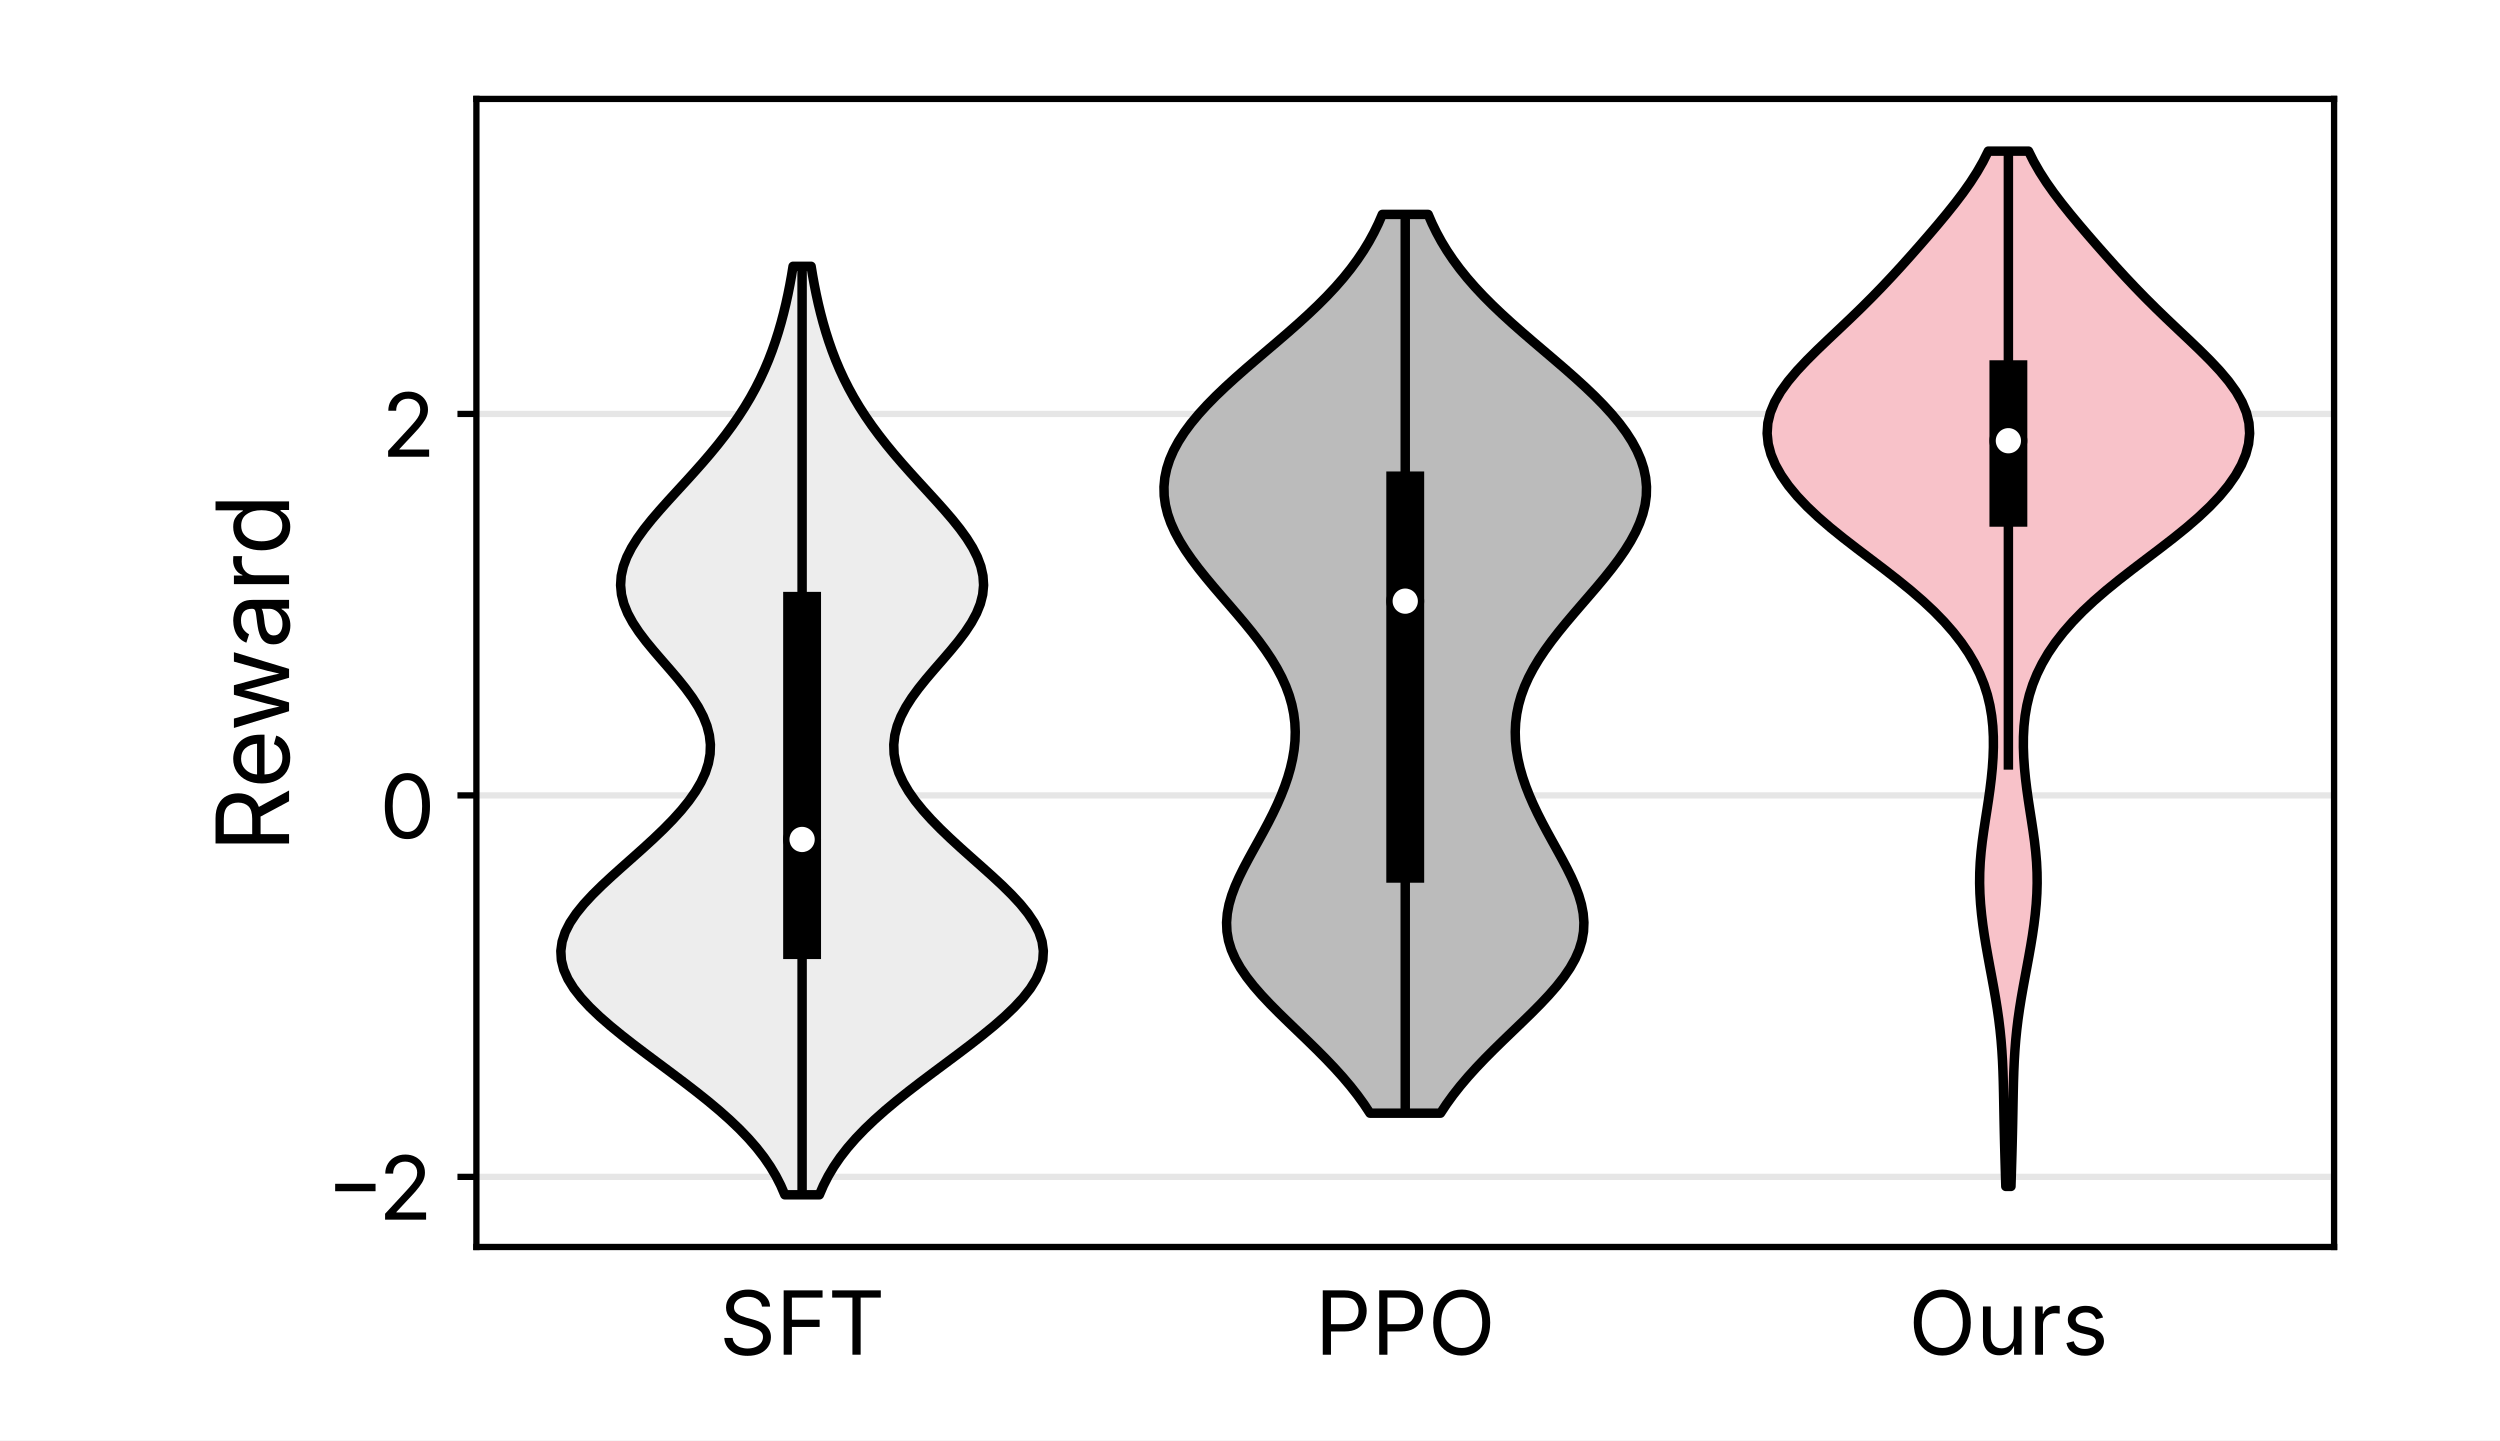
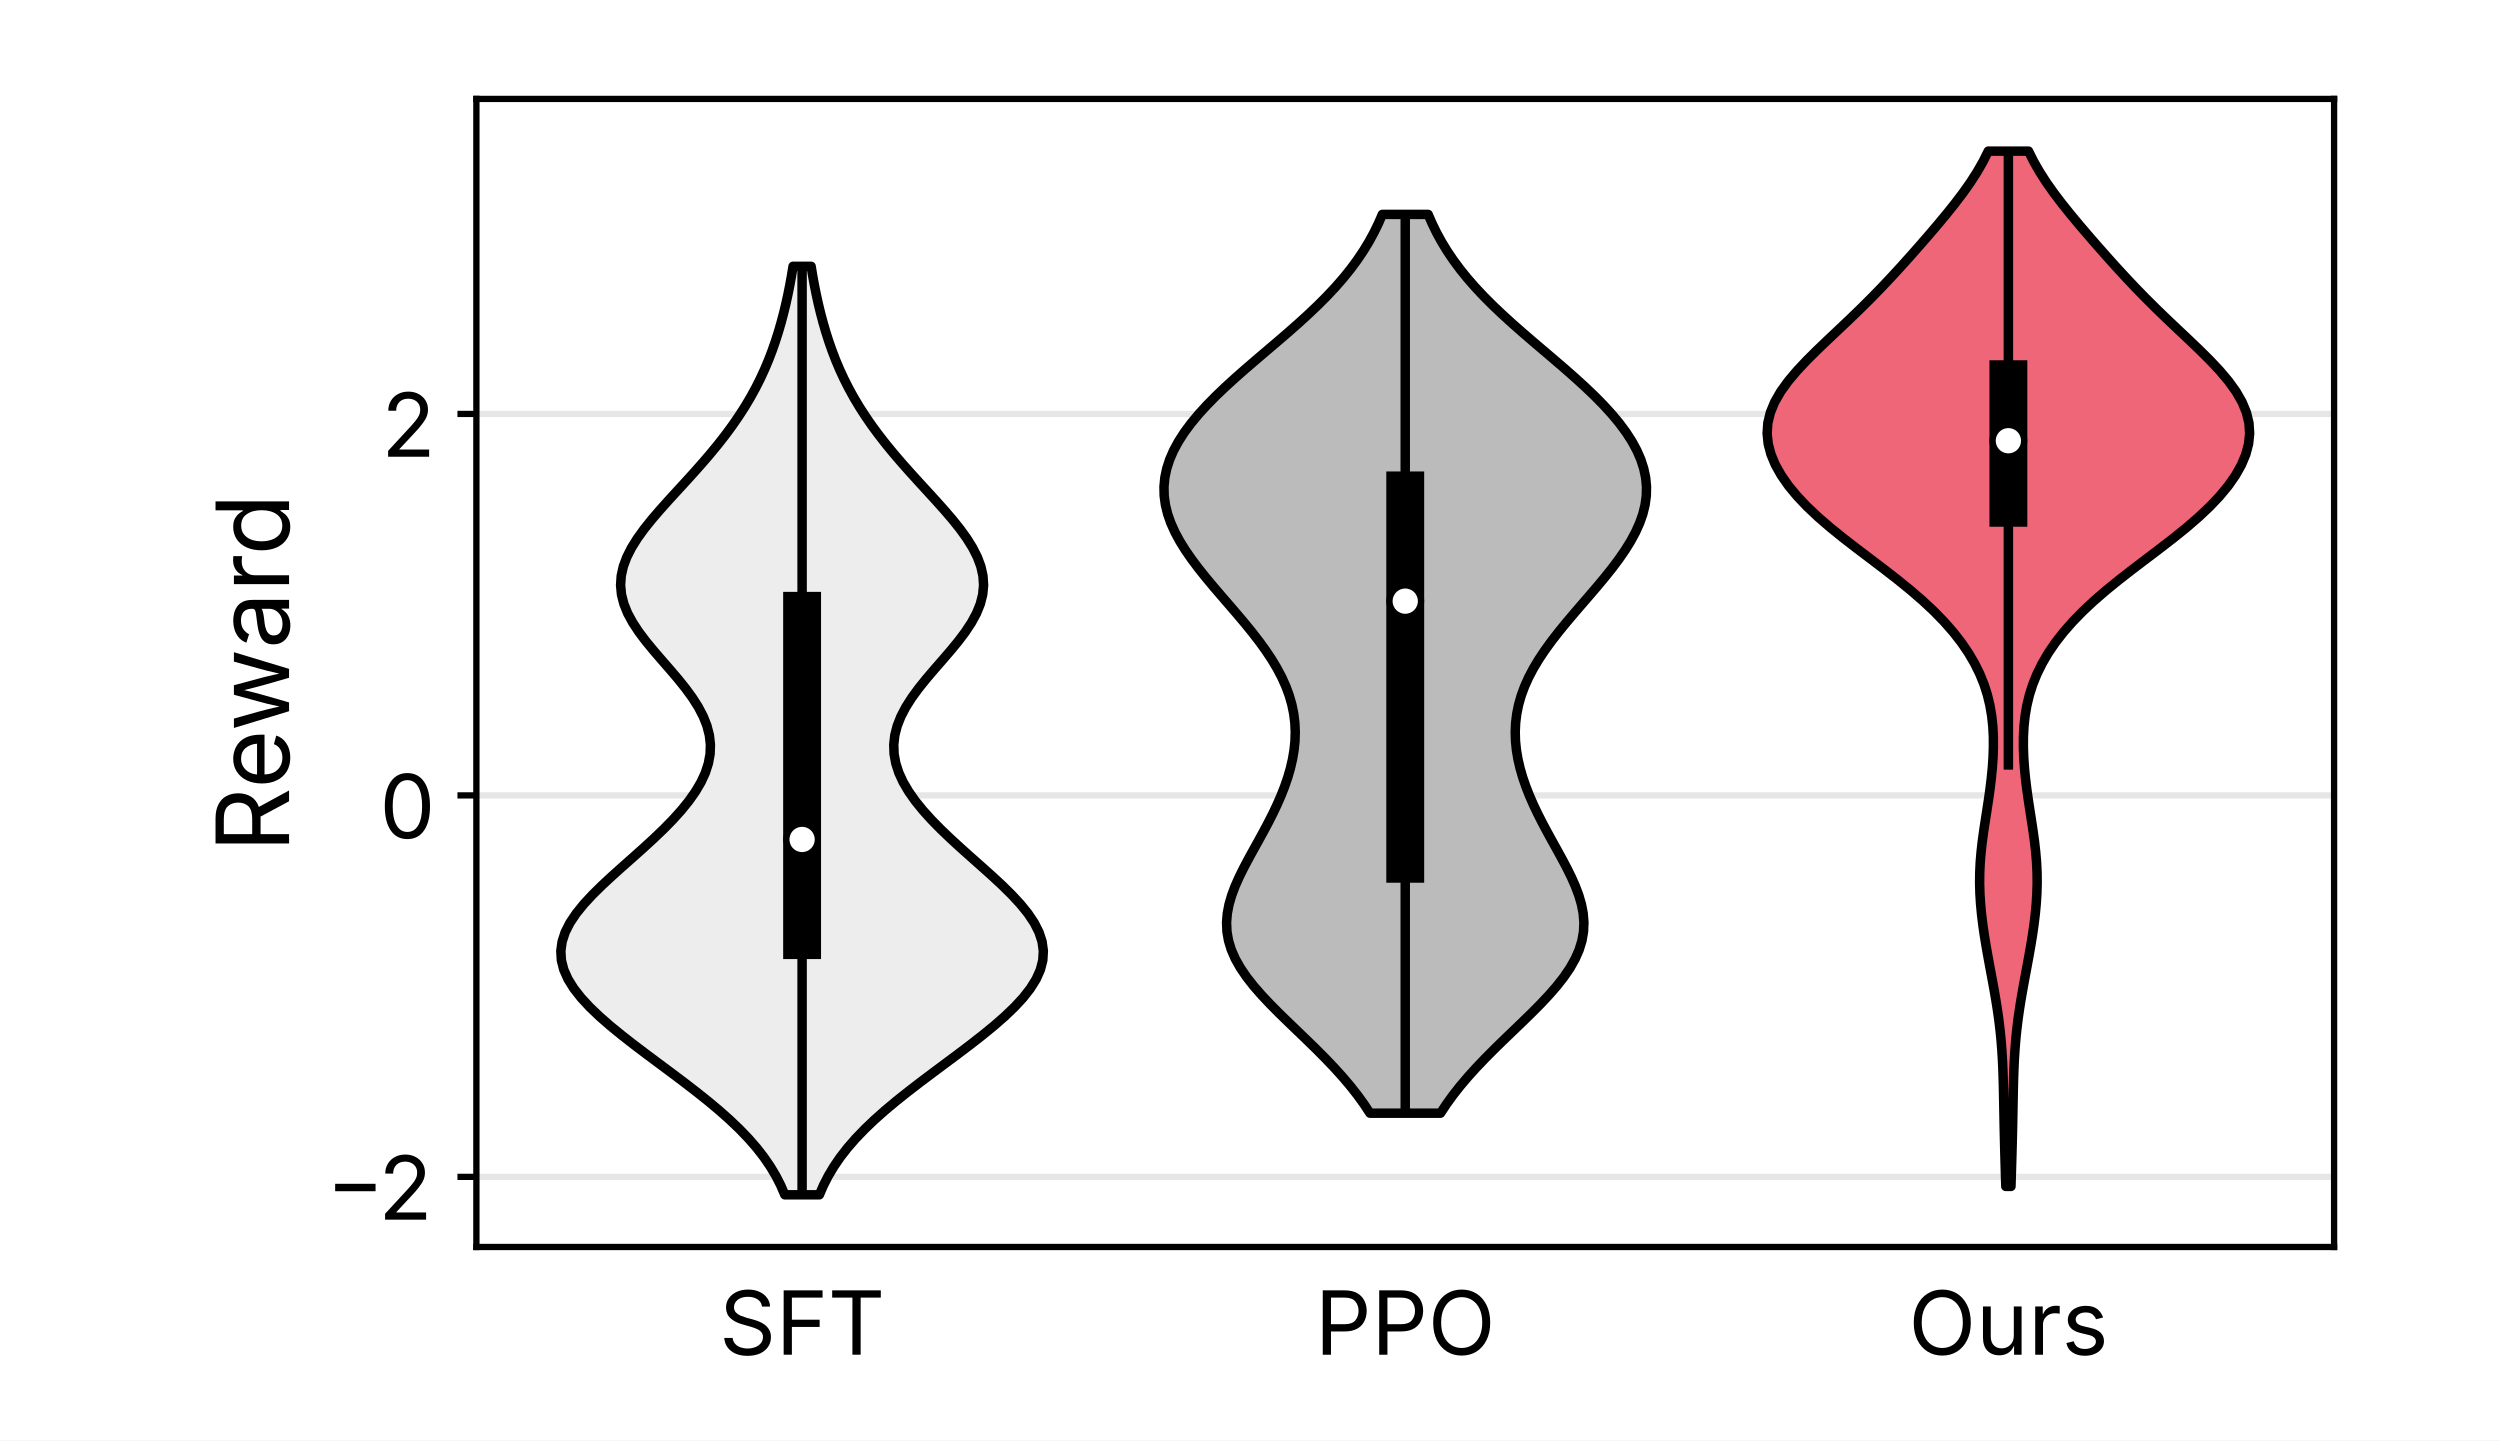
<svg xmlns="http://www.w3.org/2000/svg" xmlns:xlink="http://www.w3.org/1999/xlink" version="1.1" width="198" height="114.081" viewBox="0 0 198 114.081">
  <defs>
    <path id="font_1_8" d="M.321-.013C.242-.013 .179 .006 .133 .043 .086 .08 .061 .13 .057 .19H.152C.154 .163 .164 .141 .18 .123 .196 .105 .216 .092 .241 .083 .266 .075 .292 .07 .321 .07 .354 .07 .383 .076 .409 .086 .436 .097 .456 .112 .472 .132 .487 .151 .495 .174 .495 .2 .495 .223 .488 .242 .475 .257 .462 .271 .444 .284 .422 .293 .401 .302 .377 .311 .351 .318L.263 .343C.204 .359 .159 .383 .126 .414 .093 .445 .077 .485 .077 .533 .077 .574 .088 .61 .11 .64 .132 .671 .162 .695 .2 .712 .238 .729 .28 .737 .327 .737 .375 .737 .417 .729 .454 .712 .491 .695 .52 .672 .541 .643 .563 .614 .574 .581 .575 .544H.484C.48 .579 .463 .607 .434 .626 .404 .646 .368 .655 .324 .655 .277 .655 .239 .644 .21 .622 .182 .6 .167 .571 .167 .537 .167 .512 .175 .491 .191 .476 .207 .46 .226 .448 .247 .44 .269 .431 .289 .424 .306 .419L.379 .399C.398 .394 .42 .387 .444 .378 .467 .369 .49 .357 .511 .342 .533 .326 .55 .307 .564 .284 .578 .261 .585 .232 .585 .198 .585 .159 .575 .123 .554 .091 .533 .059 .503 .034 .464 .015 .424-.003 .377-.013 .321-.013Z" />
    <path id="font_1_4" d="M.088 0V.728H.528V.646H.181V.396H.495V.314H.181V0H.088Z" />
    <path id="font_1_9" d="M.048 .646V.728H.598V.646H.37V0H.277V.646H.048Z" />
    <path id="font_1_6" d="M.088 0V.728H.337C.394 .728 .44 .717 .477 .697 .513 .676 .541 .648 .558 .613 .576 .578 .585 .539 .585 .496 .585 .453 .576 .414 .558 .378 .541 .343 .514 .315 .477 .294 .441 .274 .394 .263 .337 .263H.181V0H.088M.181 .345H.333C.391 .345 .432 .359 .456 .388 .48 .417 .493 .453 .493 .496 .493 .539 .48 .575 .456 .603 .432 .632 .39 .646 .332 .646H.181V.345Z" />
    <path id="font_1_5" d="M.383-.01C.321-.01 .265 .005 .217 .035 .168 .066 .13 .108 .102 .164 .074 .22 .06 .286 .06 .363 .06 .44 .074 .507 .102 .563 .13 .619 .168 .662 .217 .692 .265 .722 .321 .737 .383 .737 .445 .737 .5 .722 .549 .692 .597 .662 .635 .619 .663 .563 .691 .507 .705 .44 .705 .363 .705 .286 .691 .22 .663 .164 .635 .108 .597 .066 .549 .035 .5 .005 .445-.01 .383-.01M.383 .076C.426 .076 .465 .087 .5 .109 .535 .131 .563 .163 .584 .206 .604 .249 .615 .301 .615 .363 .615 .426 .604 .478 .584 .521 .563 .564 .535 .596 .5 .618 .465 .64 .426 .651 .383 .651 .339 .651 .3 .64 .265 .618 .229 .596 .202 .564 .181 .521 .16 .478 .15 .425 .15 .363 .15 .301 .16 .249 .181 .207 .202 .164 .229 .132 .265 .109 .3 .087 .339 .076 .383 .076Z" />
    <path id="font_1_15" d="M.262-.007C.207-.007 .163 .01 .128 .044 .094 .079 .077 .13 .077 .199V.546H.165V.207C.165 .165 .176 .132 .198 .108 .22 .084 .25 .072 .289 .072 .328 .072 .36 .085 .386 .111 .413 .136 .426 .172 .426 .219V.546H.514V0H.429V.102C.411 .062 .388 .034 .359 .018 .33 .001 .298-.007 .262-.007Z" />
    <path id="font_1_13" d="M.077 0V.546H.162V.462H.168C.178 .49 .196 .512 .222 .529 .248 .545 .277 .554 .31 .554 .316 .554 .324 .554 .333 .553 .342 .553 .349 .553 .354 .552V.464C.351 .465 .345 .465 .334 .467 .324 .468 .313 .469 .301 .469 .262 .469 .229 .457 .204 .433 .178 .409 .165 .379 .165 .342V0H.077Z" />
    <path id="font_1_14" d="M.263-.012C.207-.012 .16 0 .123 .025 .086 .049 .062 .085 .053 .132L.136 .152C.144 .122 .159 .1 .18 .086 .202 .072 .229 .065 .262 .065 .3 .065 .33 .074 .353 .09 .375 .106 .387 .125 .387 .148 .387 .185 .36 .21 .307 .223L.216 .245C.118 .268 .069 .317 .069 .394 .069 .425 .078 .452 .096 .476 .113 .5 .137 .519 .168 .532 .198 .546 .233 .553 .271 .553 .328 .553 .372 .54 .403 .516 .434 .491 .455 .46 .468 .421L.388 .401C.381 .42 .368 .438 .351 .454 .333 .47 .307 .478 .272 .478 .239 .478 .212 .471 .191 .456 .169 .441 .158 .422 .158 .399 .158 .379 .166 .363 .18 .35 .195 .338 .218 .328 .25 .321L.333 .301C.382 .29 .419 .271 .442 .247 .466 .222 .478 .191 .478 .154 .478 .122 .469 .094 .451 .069 .433 .044 .408 .024 .375 .01 .343-.005 .305-.012 .263-.012Z" />
    <clipPath id="clip_2">
      <path transform="matrix(1,0,0,-1,0,114.0809)" d="M37.73 15.32H184.86V106.246H37.73Z" />
    </clipPath>
    <path id="font_3_5" d="M.56 .406V.322H.103V.406H.56Z" />
    <path id="font_1_18" d="M.075 0V.067L.317 .329C.344 .358 .366 .384 .384 .406 .402 .428 .416 .449 .425 .469 .434 .49 .438 .511 .438 .533 .438 .571 .425 .601 .399 .624 .373 .646 .34 .657 .302 .657 .26 .657 .227 .644 .203 .62 .178 .595 .166 .562 .166 .521H.077C.077 .564 .087 .602 .107 .634 .127 .667 .154 .692 .188 .71 .222 .728 .261 .737 .304 .737 .347 .737 .386 .728 .419 .71 .453 .692 .479 .668 .498 .637 .517 .607 .526 .572 .526 .534 .526 .508 .522 .482 .512 .457 .503 .432 .486 .404 .462 .373 .439 .341 .405 .302 .362 .257L.203 .087V.082H.539V0H.075Z" />
    <clipPath id="clip_4">
      <path transform="matrix(1,0,0,-1,0,114.0809)" d="M37.73 15.32H184.86V106.246H37.73Z" />
    </clipPath>
    <path id="font_1_17" d="M.315-.01C.234-.01 .171 .023 .127 .088 .082 .153 .06 .245 .06 .363 .06 .481 .082 .573 .127 .639 .172 .704 .235 .737 .315 .737 .396 .737 .459 .704 .504 .639 .549 .573 .571 .481 .571 .363 .571 .245 .549 .153 .504 .088 .46 .023 .397-.01 .315-.01M.315 .071C.369 .071 .41 .097 .439 .148 .468 .199 .482 .271 .482 .363 .482 .456 .468 .528 .439 .58 .41 .631 .369 .657 .315 .657 .262 .657 .221 .631 .192 .579 .163 .528 .149 .456 .149 .363 .149 .271 .163 .199 .192 .148 .221 .097 .262 .071 .315 .071Z" />
    <clipPath id="clip_5">
      <path transform="matrix(1,0,0,-1,0,114.0809)" d="M37.73 15.32H184.86V106.246H37.73Z" />
    </clipPath>
    <path id="font_1_7" d="M.088 0V.728H.337C.394 .728 .44 .718 .477 .698 .513 .679 .541 .653 .558 .619 .576 .585 .585 .546 .585 .503 .585 .455 .574 .413 .552 .377 .53 .341 .496 .315 .45 .299L.613 0H.506L.354 .283C.349 .282 .343 .282 .337 .282H.181V0H.088M.181 .365H.333C.39 .365 .431 .377 .456 .402 .48 .427 .493 .46 .493 .503 .493 .546 .48 .581 .456 .607 .431 .633 .39 .646 .332 .646H.181V.365Z" />
    <path id="font_1_12" d="M.307-.012C.254-.012 .208 0 .17 .023 .132 .047 .102 .08 .082 .122 .061 .164 .051 .213 .051 .269 .051 .325 .061 .374 .081 .417 .101 .459 .13 .493 .167 .517 .204 .541 .247 .553 .296 .553 .325 .553 .354 .548 .382 .538 .41 .529 .436 .513 .459 .492 .482 .471 .5 .443 .514 .408 .527 .373 .534 .33 .534 .28V.243H.14C.142 .186 .158 .142 .189 .112 .219 .082 .259 .066 .307 .066 .339 .066 .367 .073 .39 .088 .414 .102 .43 .123 .44 .15L.525 .127C.513 .086 .487 .052 .448 .027 .41 .001 .363-.012 .307-.012M.14 .317H.445C.441 .364 .426 .402 .401 .431 .376 .46 .341 .475 .296 .475 .265 .475 .238 .467 .216 .453 .193 .438 .175 .419 .162 .395 .149 .371 .142 .345 .14 .317Z" />
    <path id="font_1_16" d="M.2 0 .034 .546H.127L.194 .308C.202 .279 .21 .247 .219 .212 .228 .177 .237 .138 .246 .094 .255 .136 .264 .174 .272 .209 .281 .245 .289 .277 .298 .308L.363 .546H.457L.521 .308C.529 .278 .538 .246 .546 .211 .555 .176 .563 .138 .572 .096 .581 .137 .59 .176 .599 .211 .608 .246 .616 .278 .625 .308L.691 .546H.784L.619 0H.531L.46 .247C.451 .278 .443 .311 .434 .344 .426 .377 .418 .411 .409 .446 .401 .411 .393 .377 .384 .343 .375 .31 .367 .278 .358 .247L.287 0H.2Z" />
    <path id="font_1_10" d="M.23-.013C.195-.013 .164-.006 .136 .007 .108 .02 .085 .039 .069 .064 .052 .089 .044 .119 .044 .155 .044 .187 .05 .212 .062 .231 .075 .251 .091 .266 .112 .278 .133 .289 .156 .297 .181 .303 .206 .308 .231 .313 .256 .316 .289 .32 .315 .323 .336 .326 .356 .328 .372 .332 .382 .337 .392 .343 .396 .352 .396 .366V.369C.396 .403 .387 .429 .368 .448 .348 .466 .32 .476 .282 .476 .243 .476 .212 .467 .19 .45 .168 .433 .153 .415 .144 .396L.06 .423C.074 .457 .092 .483 .116 .501 .14 .52 .166 .533 .195 .541 .223 .549 .252 .553 .28 .553 .298 .553 .319 .551 .342 .546 .365 .542 .388 .533 .409 .52 .431 .507 .449 .488 .463 .462 .477 .437 .484 .403 .484 .36V0H.398V.074H.392C.386 .062 .376 .048 .362 .035 .349 .021 .331 .01 .309 .001 .287-.008 .261-.013 .23-.013M.245 .065C.278 .065 .305 .071 .328 .084 .35 .097 .367 .113 .379 .134 .391 .154 .396 .175 .396 .197V.273C.393 .269 .385 .265 .373 .261 .361 .258 .347 .255 .332 .252 .316 .25 .301 .248 .287 .246 .272 .244 .261 .243 .252 .242 .231 .239 .212 .235 .193 .228 .175 .222 .16 .213 .149 .2 .138 .188 .132 .172 .132 .151 .132 .123 .143 .101 .164 .087 .186 .072 .213 .065 .245 .065Z" />
    <path id="font_1_11" d="M.282-.012C.236-.012 .196-0 .162 .023 .127 .046 .1 .079 .08 .121 .061 .163 .051 .214 .051 .271 .051 .329 .061 .379 .08 .421 .1 .463 .127 .496 .162 .519 .197 .541 .237 .553 .282 .553 .318 .553 .346 .547 .367 .535 .388 .523 .404 .51 .415 .495 .426 .481 .435 .468 .44 .458H.447V.728H.535V0H.45V.084H.44C.435 .074 .426 .062 .414 .047 .403 .031 .386 .018 .365 .006 .344-.006 .317-.012 .282-.012M.295 .067C.344 .067 .382 .086 .409 .124 .435 .162 .448 .212 .448 .272 .448 .333 .435 .381 .409 .418 .384 .456 .345 .474 .295 .474 .26 .474 .232 .465 .209 .447 .186 .429 .169 .405 .157 .375 .146 .344 .14 .31 .14 .272 .14 .234 .146 .2 .157 .169 .169 .138 .186 .113 .209 .094 .233 .076 .261 .067 .295 .067Z" />
    <clipPath id="clip_6">
      <path transform="matrix(1,0,0,-1,0,114.0809)" d="M37.73 15.32H184.86V106.246H37.73Z" />
    </clipPath>
    <clipPath id="clip_7">
      <path transform="matrix(1,0,0,-1,0,114.0809)" d="M37.73 15.32H184.86V106.246H37.73Z" />
    </clipPath>
    <clipPath id="clip_8">
      <path transform="matrix(1,0,0,-1,0,114.0809)" d="M37.73 15.32H184.86V106.246H37.73Z" />
    </clipPath>
    <clipPath id="clip_9">
      <path transform="matrix(1,0,0,-1,0,114.0809)" d="M37.73 15.32H184.86V106.246H37.73Z" />
    </clipPath>
    <clipPath id="clip_10">
      <path transform="matrix(1,0,0,-1,0,114.0809)" d="M37.73 15.32H184.86V106.246H37.73Z" />
    </clipPath>
    <clipPath id="clip_11">
      <path transform="matrix(1,0,0,-1,0,114.0809)" d="M37.73 15.32H184.86V106.246H37.73Z" />
    </clipPath>
    <clipPath id="clip_12">
      <path transform="matrix(1,0,0,-1,0,114.0809)" d="M37.73 15.32H184.86V106.246H37.73Z" />
    </clipPath>
    <clipPath id="clip_13">
      <path transform="matrix(1,0,0,-1,0,114.0809)" d="M37.73 15.32H184.86V106.246H37.73Z" />
    </clipPath>
    <clipPath id="clip_14">
      <path transform="matrix(1,0,0,-1,0,114.0809)" d="M37.73 15.32H184.86V106.246H37.73Z" />
    </clipPath>
    <clipPath id="clip_15">
      <path transform="matrix(1,0,0,-1,0,114.0809)" d="M37.73 15.32H184.86V106.246H37.73Z" />
    </clipPath>
    <clipPath id="clip_16">
      <path transform="matrix(1,0,0,-1,0,114.0809)" d="M37.73 15.32H184.86V106.246H37.73Z" />
    </clipPath>
    <clipPath id="clip_17">
      <path transform="matrix(1,0,0,-1,0,114.0809)" d="M37.73 15.32H184.86V106.246H37.73Z" />
    </clipPath>
  </defs>
  <path transform="matrix(1,0,0,-1,0,114.0809)" d="M0 0H198V114.081H0Z" fill="#ffffff" />
  <path transform="matrix(1,0,0,-1,0,114.0809)" d="M37.73 15.32H184.86V106.246H37.73Z" fill="#ffffff" />
  <use data-text="S" xlink:href="#font_1_8" transform="matrix(7,0,0,-7,56.96302,107.2925)" />
  <use data-text="F" xlink:href="#font_1_4" transform="matrix(7,0,0,-7,61.45018,107.2925)" />
  <use data-text="T" xlink:href="#font_1_9" transform="matrix(7,0,0,-7,65.57286,107.2925)" />
  <use data-text="P" xlink:href="#font_1_6" transform="matrix(7,0,0,-7,104.1466,107.2925)" />
  <use data-text="P" xlink:href="#font_1_6" transform="matrix(7,0,0,-7,108.6176,107.2925)" />
  <use data-text="O" xlink:href="#font_1_5" transform="matrix(7,0,0,-7,113.0887,107.2925)" />
  <use data-text="O" xlink:href="#font_1_5" transform="matrix(7,0,0,-7,151.1504,107.2925)" />
  <use data-text="u" xlink:href="#font_1_15" transform="matrix(7,0,0,-7,156.5123,107.2925)" />
  <use data-text="r" xlink:href="#font_1_13" transform="matrix(7,0,0,-7,160.6507,107.2925)" />
  <use data-text="s" xlink:href="#font_1_14" transform="matrix(7,0,0,-7,163.2881,107.2925)" />
  <g clip-path="url(#clip_2)">
    <path transform="matrix(1,0,0,-1,0,114.0809)" stroke-width=".5" stroke-linecap="square" stroke-linejoin="round" fill="none" stroke="#000000" stroke-opacity=".1" d="M37.73 20.873H184.86" />
  </g>
  <path transform="matrix(1,0,0,-1,0,114.0809)" d="M37.73 20.873H36.23" fill="#ffffff" />
  <path transform="matrix(1,0,0,-1,0,114.0809)" stroke-width=".5" stroke-linecap="butt" stroke-linejoin="round" fill="none" stroke="#000000" d="M37.73 20.873H36.23" />
  <use data-text="−" xlink:href="#font_3_5" transform="matrix(7,0,0,-7,25.82375,96.59885)" />
  <use data-text="2" xlink:href="#font_1_18" transform="matrix(7,0,0,-7,29.97365,96.59885)" />
  <g clip-path="url(#clip_4)">
    <path transform="matrix(1,0,0,-1,0,114.0809)" stroke-width=".5" stroke-linecap="square" stroke-linejoin="round" fill="none" stroke="#000000" stroke-opacity=".1" d="M37.73 51.085H184.86" />
  </g>
  <path transform="matrix(1,0,0,-1,0,114.0809)" d="M37.73 51.085H36.23" fill="#ffffff" />
  <path transform="matrix(1,0,0,-1,0,114.0809)" stroke-width=".5" stroke-linecap="butt" stroke-linejoin="round" fill="none" stroke="#000000" d="M37.73 51.085H36.23" />
  <use data-text="0" xlink:href="#font_1_17" transform="matrix(7,0,0,-7,30.05813,66.38675)" />
  <g clip-path="url(#clip_5)">
    <path transform="matrix(1,0,0,-1,0,114.0809)" stroke-width=".5" stroke-linecap="square" stroke-linejoin="round" fill="none" stroke="#000000" stroke-opacity=".1" d="M37.73 81.297H184.86" />
  </g>
  <path transform="matrix(1,0,0,-1,0,114.0809)" d="M37.73 81.297H36.23" fill="#ffffff" />
  <path transform="matrix(1,0,0,-1,0,114.0809)" stroke-width=".5" stroke-linecap="butt" stroke-linejoin="round" fill="none" stroke="#000000" d="M37.73 81.297H36.23" />
  <use data-text="2" xlink:href="#font_1_18" transform="matrix(7,0,0,-7,30.21438,36.17465)" />
  <use data-text="R" xlink:href="#font_1_7" transform="matrix(0,-8,-8,-0,22.89406,67.50897)" />
  <use data-text="e" xlink:href="#font_1_12" transform="matrix(0,-8,-8,-0,22.89406,62.45854)" />
  <use data-text="w" xlink:href="#font_1_16" transform="matrix(0,-8,-8,-0,22.89406,57.92735)" />
  <use data-text="a" xlink:href="#font_1_10" transform="matrix(0,-8,-8,-0,22.89406,51.38335)" />
  <use data-text="r" xlink:href="#font_1_13" transform="matrix(0,-8,-8,-0,22.89406,46.87953)" />
  <use data-text="d" xlink:href="#font_1_11" transform="matrix(0,-8,-8,-0,22.89406,43.99263)" />
  <g clip-path="url(#clip_6)">
    <path transform="matrix(1,0,0,-1,0,114.0809)" d="M64.895 19.453H62.156L61.835 20.196 61.456 20.938 61.014 21.681 60.506 22.424 59.929 23.167 59.283 23.909 58.569 24.652 57.791 25.395 56.954 26.138 56.066 26.881 55.134 27.623 54.17 28.366 53.183 29.109 52.185 29.852 51.189 30.595 50.208 31.337 49.256 32.08 48.346 32.823 47.494 33.566 46.717 34.309 46.029 35.051 45.447 35.794 44.984 36.537 44.653 37.28 44.462 38.023 44.418 38.765 44.52 39.508 44.763 40.251 45.141 40.994 45.639 41.736 46.24 42.479 46.928 43.222 47.682 43.965 48.483 44.708 49.311 45.45 50.148 46.193 50.979 46.936 51.788 47.679 52.563 48.422 53.29 49.164 53.96 49.907 54.561 50.65 55.084 51.393 55.521 52.136 55.863 52.878 56.103 53.621 56.239 54.364 56.265 55.107 56.182 55.849 55.992 56.592 55.699 57.335 55.311 58.078 54.839 58.821 54.296 59.563 53.7 60.306 53.067 61.049 52.42 61.792 51.78 62.535 51.168 63.277 50.607 64.02 50.116 64.763 49.712 65.506 49.411 66.249 49.222 66.991 49.151 67.734 49.201 68.477 49.367 69.22 49.644 69.962 50.021 70.705 50.485 71.448 51.022 72.191 51.616 72.934 52.253 73.676 52.917 74.419 53.596 75.162 54.278 75.905 54.952 76.648 55.611 77.39 56.249 78.133 56.86 78.876 57.441 79.619 57.989 80.362 58.502 81.104 58.981 81.847 59.425 82.59 59.834 83.333 60.209 84.076 60.552 84.818 60.866 85.561 61.151 86.304 61.411 87.047 61.648 87.789 61.864 88.532 62.061 89.275 62.241 90.018 62.404 90.761 62.553 91.503 62.688 92.246 62.81 92.989H64.241L64.363 92.246 64.498 91.503 64.647 90.761 64.81 90.018 64.99 89.275 65.187 88.532 65.403 87.789 65.64 87.047 65.9 86.304 66.185 85.561 66.499 84.818 66.842 84.076 67.218 83.333 67.626 82.59 68.07 81.847 68.549 81.104 69.062 80.362 69.611 79.619 70.191 78.876 70.802 78.133 71.44 77.39 72.099 76.648 72.774 75.905 73.455 75.162 74.134 74.419 74.798 73.676 75.435 72.934 76.029 72.191 76.566 71.448 77.03 70.705 77.407 69.962 77.684 69.22 77.85 68.477 77.9 67.734 77.829 66.991 77.64 66.249 77.339 65.506 76.935 64.763 76.444 64.02 75.883 63.277 75.271 62.535 74.631 61.792 73.984 61.049 73.352 60.306 72.755 59.563 72.212 58.821 71.74 58.078 71.352 57.335 71.059 56.592 70.869 55.849 70.786 55.107 70.812 54.364 70.948 53.621 71.188 52.878 71.53 52.136 71.967 51.393 72.49 50.65 73.091 49.907 73.761 49.164 74.488 48.422 75.263 47.679 76.072 46.936 76.903 46.193 77.74 45.45 78.568 44.708 79.369 43.965 80.123 43.222 80.811 42.479 81.413 41.736 81.91 40.994 82.288 40.251 82.532 39.508 82.633 38.765 82.589 38.023 82.398 37.28 82.067 36.537 81.604 35.794 81.022 35.051 80.334 34.309 79.557 33.566 78.705 32.823 77.795 32.08 76.843 31.337 75.862 30.595 74.866 29.852 73.868 29.109 72.881 28.366 71.917 27.623 70.985 26.881 70.097 26.138 69.26 25.395 68.482 24.652 67.768 23.909 67.122 23.167 66.545 22.424 66.037 21.681 65.595 20.938 65.216 20.196 64.895 19.453Z" fill="#ededed" />
    <path transform="matrix(1,0,0,-1,0,114.0809)" stroke-width=".75" stroke-linecap="butt" stroke-linejoin="round" fill="none" stroke="#000000" d="M64.895 19.453H62.156L61.835 20.196 61.456 20.938 61.014 21.681 60.506 22.424 59.929 23.167 59.283 23.909 58.569 24.652 57.791 25.395 56.954 26.138 56.066 26.881 55.134 27.623 54.17 28.366 53.183 29.109 52.185 29.852 51.189 30.595 50.208 31.337 49.256 32.08 48.346 32.823 47.494 33.566 46.717 34.309 46.029 35.051 45.447 35.794 44.984 36.537 44.653 37.28 44.462 38.023 44.418 38.765 44.52 39.508 44.763 40.251 45.141 40.994 45.639 41.736 46.24 42.479 46.928 43.222 47.682 43.965 48.483 44.708 49.311 45.45 50.148 46.193 50.979 46.936 51.788 47.679 52.563 48.422 53.29 49.164 53.96 49.907 54.561 50.65 55.084 51.393 55.521 52.136 55.863 52.878 56.103 53.621 56.239 54.364 56.265 55.107 56.182 55.849 55.992 56.592 55.699 57.335 55.311 58.078 54.839 58.821 54.296 59.563 53.7 60.306 53.067 61.049 52.42 61.792 51.78 62.535 51.168 63.277 50.607 64.02 50.116 64.763 49.712 65.506 49.411 66.249 49.222 66.991 49.151 67.734 49.201 68.477 49.367 69.22 49.644 69.962 50.021 70.705 50.485 71.448 51.022 72.191 51.616 72.934 52.253 73.676 52.917 74.419 53.596 75.162 54.278 75.905 54.952 76.648 55.611 77.39 56.249 78.133 56.86 78.876 57.441 79.619 57.989 80.362 58.502 81.104 58.981 81.847 59.425 82.59 59.834 83.333 60.209 84.076 60.552 84.818 60.866 85.561 61.151 86.304 61.411 87.047 61.648 87.789 61.864 88.532 62.061 89.275 62.241 90.018 62.404 90.761 62.553 91.503 62.688 92.246 62.81 92.989H64.241L64.363 92.246 64.498 91.503 64.647 90.761 64.81 90.018 64.99 89.275 65.187 88.532 65.403 87.789 65.64 87.047 65.9 86.304 66.185 85.561 66.499 84.818 66.842 84.076 67.218 83.333 67.626 82.59 68.07 81.847 68.549 81.104 69.062 80.362 69.611 79.619 70.191 78.876 70.802 78.133 71.44 77.39 72.099 76.648 72.774 75.905 73.455 75.162 74.134 74.419 74.798 73.676 75.435 72.934 76.029 72.191 76.566 71.448 77.03 70.705 77.407 69.962 77.684 69.22 77.85 68.477 77.9 67.734 77.829 66.991 77.64 66.249 77.339 65.506 76.935 64.763 76.444 64.02 75.883 63.277 75.271 62.535 74.631 61.792 73.984 61.049 73.352 60.306 72.755 59.563 72.212 58.821 71.74 58.078 71.352 57.335 71.059 56.592 70.869 55.849 70.786 55.107 70.812 54.364 70.948 53.621 71.188 52.878 71.53 52.136 71.967 51.393 72.49 50.65 73.091 49.907 73.761 49.164 74.488 48.422 75.263 47.679 76.072 46.936 76.903 46.193 77.74 45.45 78.568 44.708 79.369 43.965 80.123 43.222 80.811 42.479 81.413 41.736 81.91 40.994 82.288 40.251 82.532 39.508 82.633 38.765 82.589 38.023 82.398 37.28 82.067 36.537 81.604 35.794 81.022 35.051 80.334 34.309 79.557 33.566 78.705 32.823 77.795 32.08 76.843 31.337 75.862 30.595 74.866 29.852 73.868 29.109 72.881 28.366 71.917 27.623 70.985 26.881 70.097 26.138 69.26 25.395 68.482 24.652 67.768 23.909 67.122 23.167 66.545 22.424 66.037 21.681 65.595 20.938 65.216 20.196 64.895 19.453Z" />
  </g>
  <g clip-path="url(#clip_7)">
    <path transform="matrix(1,0,0,-1,0,114.0809)" d="M114.089 25.918H108.501L108.026 26.637 107.505 27.356 106.939 28.075 106.329 28.794 105.679 29.513 104.994 30.232 104.28 30.951 103.545 31.67 102.798 32.389 102.05 33.108 101.312 33.827 100.598 34.546 99.921 35.265 99.294 35.984 98.731 36.703 98.241 37.422 97.835 38.141 97.52 38.86 97.3 39.579 97.175 40.298 97.144 41.017 97.202 41.736 97.34 42.455 97.55 43.174 97.82 43.893 98.139 44.612 98.494 45.331 98.875 46.05 99.269 46.769 99.668 47.488 100.062 48.207 100.445 48.926 100.81 49.645 101.151 50.364 101.465 51.083 101.747 51.802 101.994 52.521 102.202 53.24 102.368 53.959 102.49 54.678 102.563 55.397 102.584 56.116 102.551 56.835 102.462 57.554 102.315 58.273 102.109 58.992 101.844 59.711 101.521 60.43 101.142 61.148 100.711 61.867 100.231 62.586 99.71 63.305 99.152 64.024 98.566 64.743 97.959 65.462 97.341 66.181 96.72 66.9 96.104 67.619 95.505 68.338 94.93 69.057 94.389 69.776 93.891 70.495 93.444 71.214 93.055 71.933 92.731 72.652 92.478 73.371 92.301 74.09 92.203 74.809 92.187 75.528 92.254 76.247 92.405 76.966 92.637 77.685 92.95 78.404 93.34 79.123 93.803 79.842 94.336 80.561 94.934 81.28 95.59 81.999 96.297 82.718 97.05 83.437 97.839 84.156 98.655 84.875 99.491 85.594 100.335 86.313 101.18 87.032 102.014 87.751 102.83 88.47 103.619 89.189 104.375 89.908 105.092 90.627 105.766 91.346 106.393 92.065 106.972 92.784 107.503 93.503 107.987 94.222 108.424 94.941 108.816 95.66 109.168 96.379 109.48 97.098H113.11L113.422 96.379 113.774 95.66 114.166 94.941 114.603 94.222 115.087 93.503 115.618 92.784 116.197 92.065 116.824 91.346 117.498 90.627 118.215 89.908 118.971 89.189 119.76 88.47 120.576 87.751 121.41 87.032 122.255 86.313 123.099 85.594 123.935 84.875 124.751 84.156 125.54 83.437 126.293 82.718 127 81.999 127.656 81.28 128.254 80.561 128.787 79.842 129.25 79.123 129.64 78.404 129.953 77.685 130.185 76.966 130.336 76.247 130.403 75.528 130.387 74.809 130.289 74.09 130.112 73.371 129.859 72.652 129.535 71.933 129.146 71.214 128.699 70.495 128.201 69.776 127.66 69.057 127.085 68.338 126.486 67.619 125.87 66.9 125.249 66.181 124.631 65.462 124.024 64.743 123.438 64.024 122.88 63.305 122.359 62.586 121.879 61.867 121.448 61.148 121.069 60.43 120.746 59.711 120.481 58.992 120.275 58.273 120.128 57.554 120.039 56.835 120.006 56.116 120.027 55.397 120.1 54.678 120.222 53.959 120.388 53.24 120.596 52.521 120.843 51.802 121.125 51.083 121.439 50.364 121.78 49.645 122.145 48.926 122.528 48.207 122.922 47.488 123.321 46.769 123.715 46.05 124.096 45.331 124.451 44.612 124.77 43.893 125.04 43.174 125.25 42.455 125.388 41.736 125.446 41.017 125.415 40.298 125.29 39.579 125.07 38.86 124.755 38.141 124.349 37.422 123.859 36.703 123.296 35.984 122.669 35.265 121.992 34.546 121.278 33.827 120.54 33.108 119.792 32.389 119.045 31.67 118.31 30.951 117.596 30.232 116.911 29.513 116.261 28.794 115.651 28.075 115.085 27.356 114.564 26.637 114.089 25.918Z" fill="#bbbbbb" />
    <path transform="matrix(1,0,0,-1,0,114.0809)" stroke-width=".75" stroke-linecap="butt" stroke-linejoin="round" fill="none" stroke="#000000" d="M114.089 25.918H108.501L108.026 26.637 107.505 27.356 106.939 28.075 106.329 28.794 105.679 29.513 104.994 30.232 104.28 30.951 103.545 31.67 102.798 32.389 102.05 33.108 101.312 33.827 100.598 34.546 99.921 35.265 99.294 35.984 98.731 36.703 98.241 37.422 97.835 38.141 97.52 38.86 97.3 39.579 97.175 40.298 97.144 41.017 97.202 41.736 97.34 42.455 97.55 43.174 97.82 43.893 98.139 44.612 98.494 45.331 98.875 46.05 99.269 46.769 99.668 47.488 100.062 48.207 100.445 48.926 100.81 49.645 101.151 50.364 101.465 51.083 101.747 51.802 101.994 52.521 102.202 53.24 102.368 53.959 102.49 54.678 102.563 55.397 102.584 56.116 102.551 56.835 102.462 57.554 102.315 58.273 102.109 58.992 101.844 59.711 101.521 60.43 101.142 61.148 100.711 61.867 100.231 62.586 99.71 63.305 99.152 64.024 98.566 64.743 97.959 65.462 97.341 66.181 96.72 66.9 96.104 67.619 95.505 68.338 94.93 69.057 94.389 69.776 93.891 70.495 93.444 71.214 93.055 71.933 92.731 72.652 92.478 73.371 92.301 74.09 92.203 74.809 92.187 75.528 92.254 76.247 92.405 76.966 92.637 77.685 92.95 78.404 93.34 79.123 93.803 79.842 94.336 80.561 94.934 81.28 95.59 81.999 96.297 82.718 97.05 83.437 97.839 84.156 98.655 84.875 99.491 85.594 100.335 86.313 101.18 87.032 102.014 87.751 102.83 88.47 103.619 89.189 104.375 89.908 105.092 90.627 105.766 91.346 106.393 92.065 106.972 92.784 107.503 93.503 107.987 94.222 108.424 94.941 108.816 95.66 109.168 96.379 109.48 97.098H113.11L113.422 96.379 113.774 95.66 114.166 94.941 114.603 94.222 115.087 93.503 115.618 92.784 116.197 92.065 116.824 91.346 117.498 90.627 118.215 89.908 118.971 89.189 119.76 88.47 120.576 87.751 121.41 87.032 122.255 86.313 123.099 85.594 123.935 84.875 124.751 84.156 125.54 83.437 126.293 82.718 127 81.999 127.656 81.28 128.254 80.561 128.787 79.842 129.25 79.123 129.64 78.404 129.953 77.685 130.185 76.966 130.336 76.247 130.403 75.528 130.387 74.809 130.289 74.09 130.112 73.371 129.859 72.652 129.535 71.933 129.146 71.214 128.699 70.495 128.201 69.776 127.66 69.057 127.085 68.338 126.486 67.619 125.87 66.9 125.249 66.181 124.631 65.462 124.024 64.743 123.438 64.024 122.88 63.305 122.359 62.586 121.879 61.867 121.448 61.148 121.069 60.43 120.746 59.711 120.481 58.992 120.275 58.273 120.128 57.554 120.039 56.835 120.006 56.116 120.027 55.397 120.1 54.678 120.222 53.959 120.388 53.24 120.596 52.521 120.843 51.802 121.125 51.083 121.439 50.364 121.78 49.645 122.145 48.926 122.528 48.207 122.922 47.488 123.321 46.769 123.715 46.05 124.096 45.331 124.451 44.612 124.77 43.893 125.04 43.174 125.25 42.455 125.388 41.736 125.446 41.017 125.415 40.298 125.29 39.579 125.07 38.86 124.755 38.141 124.349 37.422 123.859 36.703 123.296 35.984 122.669 35.265 121.992 34.546 121.278 33.827 120.54 33.108 119.792 32.389 119.045 31.67 118.31 30.951 117.596 30.232 116.911 29.513 116.261 28.794 115.651 28.075 115.085 27.356 114.564 26.637 114.089 25.918Z" />
  </g>
  <g clip-path="url(#clip_8)">
-     <path transform="matrix(1,0,0,-1,0,114.0809)" d="M159.269 20.117H158.86L158.834 20.946 158.81 21.774 158.786 22.602 158.764 23.43 158.744 24.259 158.726 25.087 158.71 25.915 158.695 26.743 158.679 27.572 158.66 28.4 158.634 29.228 158.598 30.056 158.548 30.885 158.483 31.713 158.4 32.541 158.299 33.369 158.18 34.197 158.047 35.026 157.902 35.854 157.75 36.682 157.595 37.51 157.443 38.339 157.297 39.167 157.161 39.995 157.041 40.823 156.94 41.652 156.861 42.48 156.809 43.308 156.786 44.136 156.795 44.965 156.834 45.793 156.904 46.621 156.998 47.449 157.112 48.278 157.237 49.106 157.366 49.934 157.492 50.762 157.608 51.59 157.709 52.419 157.791 53.247 157.848 54.075 157.877 54.903 157.873 55.732 157.83 56.56 157.741 57.388 157.6 58.216 157.401 59.045 157.136 59.873 156.801 60.701 156.393 61.529 155.909 62.358 155.345 63.186 154.7 64.014 153.974 64.842 153.167 65.671 152.281 66.499 151.323 67.327 150.304 68.155 149.239 68.984 148.149 69.812 147.056 70.64 145.985 71.468 144.96 72.296 144.001 73.125 143.123 73.953 142.337 74.781 141.652 75.609 141.074 76.438 140.608 77.266 140.262 78.094 140.042 78.922 139.957 79.751 140.012 80.579 140.212 81.407 140.554 82.235 141.029 83.064 141.626 83.892 142.324 84.72 143.102 85.548 143.936 86.377 144.802 87.205 145.68 88.033 146.553 88.861 147.408 89.689 148.24 90.518 149.045 91.346 149.826 92.174 150.586 93.002 151.329 93.831 152.06 94.659 152.779 95.487 153.485 96.315 154.173 97.144 154.836 97.972 155.465 98.8 156.05 99.628 156.583 100.457 157.058 101.285 157.472 102.113H160.657L161.071 101.285 161.546 100.457 162.079 99.628 162.664 98.8 163.293 97.972 163.956 97.144 164.644 96.315 165.35 95.487 166.069 94.659 166.8 93.831 167.543 93.002 168.303 92.174 169.084 91.346 169.889 90.518 170.721 89.689 171.576 88.861 172.449 88.033 173.327 87.205 174.193 86.377 175.027 85.548 175.805 84.72 176.503 83.892 177.1 83.064 177.575 82.235 177.917 81.407 178.117 80.579 178.172 79.751 178.087 78.922 177.867 78.094 177.521 77.266 177.055 76.438 176.477 75.609 175.792 74.781 175.006 73.953 174.128 73.125 173.169 72.296 172.143 71.468 171.073 70.64 169.98 69.812 168.89 68.984 167.825 68.155 166.806 67.327 165.848 66.499 164.962 65.671 164.155 64.842 163.429 64.014 162.784 63.186 162.22 62.358 161.736 61.529 161.328 60.701 160.993 59.873 160.728 59.045 160.529 58.216 160.388 57.388 160.299 56.56 160.256 55.732 160.252 54.903 160.281 54.075 160.338 53.247 160.42 52.419 160.521 51.59 160.637 50.762 160.763 49.934 160.892 49.106 161.017 48.278 161.131 47.449 161.225 46.621 161.295 45.793 161.334 44.965 161.343 44.136 161.32 43.308 161.268 42.48 161.189 41.652 161.088 40.823 160.968 39.995 160.832 39.167 160.686 38.339 160.533 37.51 160.379 36.682 160.227 35.854 160.082 35.026 159.949 34.197 159.83 33.369 159.729 32.541 159.646 31.713 159.581 30.885 159.531 30.056 159.495 29.228 159.469 28.4 159.45 27.572 159.434 26.743 159.419 25.915 159.403 25.087 159.385 24.259 159.365 23.43 159.343 22.602 159.319 21.774 159.295 20.946 159.269 20.117Z" fill="#f8c2c9" />
+     <path transform="matrix(1,0,0,-1,0,114.0809)" d="M159.269 20.117H158.86L158.834 20.946 158.81 21.774 158.786 22.602 158.764 23.43 158.744 24.259 158.726 25.087 158.71 25.915 158.695 26.743 158.679 27.572 158.66 28.4 158.634 29.228 158.598 30.056 158.548 30.885 158.483 31.713 158.4 32.541 158.299 33.369 158.18 34.197 158.047 35.026 157.902 35.854 157.75 36.682 157.595 37.51 157.443 38.339 157.297 39.167 157.161 39.995 157.041 40.823 156.94 41.652 156.861 42.48 156.809 43.308 156.786 44.136 156.795 44.965 156.834 45.793 156.904 46.621 156.998 47.449 157.112 48.278 157.237 49.106 157.366 49.934 157.492 50.762 157.608 51.59 157.709 52.419 157.791 53.247 157.848 54.075 157.877 54.903 157.873 55.732 157.83 56.56 157.741 57.388 157.6 58.216 157.401 59.045 157.136 59.873 156.801 60.701 156.393 61.529 155.909 62.358 155.345 63.186 154.7 64.014 153.974 64.842 153.167 65.671 152.281 66.499 151.323 67.327 150.304 68.155 149.239 68.984 148.149 69.812 147.056 70.64 145.985 71.468 144.96 72.296 144.001 73.125 143.123 73.953 142.337 74.781 141.652 75.609 141.074 76.438 140.608 77.266 140.262 78.094 140.042 78.922 139.957 79.751 140.012 80.579 140.212 81.407 140.554 82.235 141.029 83.064 141.626 83.892 142.324 84.72 143.102 85.548 143.936 86.377 144.802 87.205 145.68 88.033 146.553 88.861 147.408 89.689 148.24 90.518 149.045 91.346 149.826 92.174 150.586 93.002 151.329 93.831 152.06 94.659 152.779 95.487 153.485 96.315 154.173 97.144 154.836 97.972 155.465 98.8 156.05 99.628 156.583 100.457 157.058 101.285 157.472 102.113H160.657L161.071 101.285 161.546 100.457 162.079 99.628 162.664 98.8 163.293 97.972 163.956 97.144 164.644 96.315 165.35 95.487 166.069 94.659 166.8 93.831 167.543 93.002 168.303 92.174 169.084 91.346 169.889 90.518 170.721 89.689 171.576 88.861 172.449 88.033 173.327 87.205 174.193 86.377 175.027 85.548 175.805 84.72 176.503 83.892 177.1 83.064 177.575 82.235 177.917 81.407 178.117 80.579 178.172 79.751 178.087 78.922 177.867 78.094 177.521 77.266 177.055 76.438 176.477 75.609 175.792 74.781 175.006 73.953 174.128 73.125 173.169 72.296 172.143 71.468 171.073 70.64 169.98 69.812 168.89 68.984 167.825 68.155 166.806 67.327 165.848 66.499 164.962 65.671 164.155 64.842 163.429 64.014 162.784 63.186 162.22 62.358 161.736 61.529 161.328 60.701 160.993 59.873 160.728 59.045 160.529 58.216 160.388 57.388 160.299 56.56 160.256 55.732 160.252 54.903 160.281 54.075 160.338 53.247 160.42 52.419 160.521 51.59 160.637 50.762 160.763 49.934 160.892 49.106 161.017 48.278 161.131 47.449 161.225 46.621 161.295 45.793 161.334 44.965 161.343 44.136 161.32 43.308 161.268 42.48 161.189 41.652 161.088 40.823 160.968 39.995 160.832 39.167 160.686 38.339 160.533 37.51 160.379 36.682 160.227 35.854 160.082 35.026 159.949 34.197 159.83 33.369 159.729 32.541 159.646 31.713 159.581 30.885 159.531 30.056 159.495 29.228 159.469 28.4 159.45 27.572 159.434 26.743 159.419 25.915 159.403 25.087 159.385 24.259 159.365 23.43 159.343 22.602 159.319 21.774 159.295 20.946 159.269 20.117Z" fill="#ee6677" />
    <path transform="matrix(1,0,0,-1,0,114.0809)" stroke-width=".75" stroke-linecap="butt" stroke-linejoin="round" fill="none" stroke="#000000" d="M159.269 20.117H158.86L158.834 20.946 158.81 21.774 158.786 22.602 158.764 23.43 158.744 24.259 158.726 25.087 158.71 25.915 158.695 26.743 158.679 27.572 158.66 28.4 158.634 29.228 158.598 30.056 158.548 30.885 158.483 31.713 158.4 32.541 158.299 33.369 158.18 34.197 158.047 35.026 157.902 35.854 157.75 36.682 157.595 37.51 157.443 38.339 157.297 39.167 157.161 39.995 157.041 40.823 156.94 41.652 156.861 42.48 156.809 43.308 156.786 44.136 156.795 44.965 156.834 45.793 156.904 46.621 156.998 47.449 157.112 48.278 157.237 49.106 157.366 49.934 157.492 50.762 157.608 51.59 157.709 52.419 157.791 53.247 157.848 54.075 157.877 54.903 157.873 55.732 157.83 56.56 157.741 57.388 157.6 58.216 157.401 59.045 157.136 59.873 156.801 60.701 156.393 61.529 155.909 62.358 155.345 63.186 154.7 64.014 153.974 64.842 153.167 65.671 152.281 66.499 151.323 67.327 150.304 68.155 149.239 68.984 148.149 69.812 147.056 70.64 145.985 71.468 144.96 72.296 144.001 73.125 143.123 73.953 142.337 74.781 141.652 75.609 141.074 76.438 140.608 77.266 140.262 78.094 140.042 78.922 139.957 79.751 140.012 80.579 140.212 81.407 140.554 82.235 141.029 83.064 141.626 83.892 142.324 84.72 143.102 85.548 143.936 86.377 144.802 87.205 145.68 88.033 146.553 88.861 147.408 89.689 148.24 90.518 149.045 91.346 149.826 92.174 150.586 93.002 151.329 93.831 152.06 94.659 152.779 95.487 153.485 96.315 154.173 97.144 154.836 97.972 155.465 98.8 156.05 99.628 156.583 100.457 157.058 101.285 157.472 102.113H160.657L161.071 101.285 161.546 100.457 162.079 99.628 162.664 98.8 163.293 97.972 163.956 97.144 164.644 96.315 165.35 95.487 166.069 94.659 166.8 93.831 167.543 93.002 168.303 92.174 169.084 91.346 169.889 90.518 170.721 89.689 171.576 88.861 172.449 88.033 173.327 87.205 174.193 86.377 175.027 85.548 175.805 84.72 176.503 83.892 177.1 83.064 177.575 82.235 177.917 81.407 178.117 80.579 178.172 79.751 178.087 78.922 177.867 78.094 177.521 77.266 177.055 76.438 176.477 75.609 175.792 74.781 175.006 73.953 174.128 73.125 173.169 72.296 172.143 71.468 171.073 70.64 169.98 69.812 168.89 68.984 167.825 68.155 166.806 67.327 165.848 66.499 164.962 65.671 164.155 64.842 163.429 64.014 162.784 63.186 162.22 62.358 161.736 61.529 161.328 60.701 160.993 59.873 160.728 59.045 160.529 58.216 160.388 57.388 160.299 56.56 160.256 55.732 160.252 54.903 160.281 54.075 160.338 53.247 160.42 52.419 160.521 51.59 160.637 50.762 160.763 49.934 160.892 49.106 161.017 48.278 161.131 47.449 161.225 46.621 161.295 45.793 161.334 44.965 161.343 44.136 161.32 43.308 161.268 42.48 161.189 41.652 161.088 40.823 160.968 39.995 160.832 39.167 160.686 38.339 160.533 37.51 160.379 36.682 160.227 35.854 160.082 35.026 159.949 34.197 159.83 33.369 159.729 32.541 159.646 31.713 159.581 30.885 159.531 30.056 159.495 29.228 159.469 28.4 159.45 27.572 159.434 26.743 159.419 25.915 159.403 25.087 159.385 24.259 159.365 23.43 159.343 22.602 159.319 21.774 159.295 20.946 159.269 20.117Z" />
  </g>
  <g clip-path="url(#clip_9)">
    <path transform="matrix(1,0,0,-1,0,114.0809)" stroke-width=".75" stroke-linecap="butt" stroke-linejoin="round" fill="none" stroke="#000000" d="M63.526 19.453V92.989" />
  </g>
  <g clip-path="url(#clip_10)">
    <path transform="matrix(1,0,0,-1,0,114.0809)" stroke-width="3" stroke-linecap="butt" stroke-linejoin="round" fill="none" stroke="#000000" d="M63.526 38.124V67.207" />
  </g>
  <g clip-path="url(#clip_11)">
    <path transform="matrix(1,0,0,-1,0,114.0809)" stroke-width=".75" stroke-linecap="butt" stroke-linejoin="round" fill="none" stroke="#000000" d="M111.295 25.918V97.098" />
  </g>
  <g clip-path="url(#clip_12)">
    <path transform="matrix(1,0,0,-1,0,114.0809)" stroke-width="3" stroke-linecap="butt" stroke-linejoin="round" fill="none" stroke="#000000" d="M111.295 44.166V76.742" />
  </g>
  <g clip-path="url(#clip_13)">
    <path transform="matrix(1,0,0,-1,0,114.0809)" stroke-width=".75" stroke-linecap="butt" stroke-linejoin="round" fill="none" stroke="#000000" d="M159.064 53.124V102.113" />
  </g>
  <g clip-path="url(#clip_14)">
    <path transform="matrix(1,0,0,-1,0,114.0809)" stroke-width="3" stroke-linecap="butt" stroke-linejoin="round" fill="none" stroke="#000000" d="M159.064 72.362V85.549" />
  </g>
  <path transform="matrix(1,0,0,-1,0,114.0809)" stroke-width=".5" stroke-linecap="square" stroke-miterlimit="10" stroke-linejoin="miter" fill="none" stroke="#000000" d="M37.73 15.32V106.246" />
  <path transform="matrix(1,0,0,-1,0,114.0809)" stroke-width=".5" stroke-linecap="square" stroke-miterlimit="10" stroke-linejoin="miter" fill="none" stroke="#000000" d="M184.86 15.32V106.246" />
  <path transform="matrix(1,0,0,-1,0,114.0809)" stroke-width=".5" stroke-linecap="square" stroke-miterlimit="10" stroke-linejoin="miter" fill="none" stroke="#000000" d="M37.73 15.32H184.86" />
  <path transform="matrix(1,0,0,-1,0,114.0809)" stroke-width=".5" stroke-linecap="square" stroke-miterlimit="10" stroke-linejoin="miter" fill="none" stroke="#000000" d="M37.73 106.246H184.86" />
  <g clip-path="url(#clip_15)">
    <path transform="matrix(1,0,0,-1,0,114.0809)" d="M63.526 46.345C63.857 46.345 64.175 46.477 64.409 46.711 64.644 46.946 64.776 47.264 64.776 47.595 64.776 47.927 64.644 48.245 64.409 48.479 64.175 48.714 63.857 48.845 63.526 48.845 63.194 48.845 62.876 48.714 62.642 48.479 62.407 48.245 62.276 47.927 62.276 47.595 62.276 47.264 62.407 46.946 62.642 46.711 62.876 46.477 63.194 46.345 63.526 46.345Z" fill="#ffffff" />
    <path transform="matrix(1,0,0,-1,0,114.0809)" stroke-width=".5" stroke-linecap="butt" stroke-linejoin="round" fill="none" stroke="#000000" d="M63.526 46.345C63.857 46.345 64.175 46.477 64.409 46.711 64.644 46.946 64.776 47.264 64.776 47.595 64.776 47.927 64.644 48.245 64.409 48.479 64.175 48.714 63.857 48.845 63.526 48.845 63.194 48.845 62.876 48.714 62.642 48.479 62.407 48.245 62.276 47.927 62.276 47.595 62.276 47.264 62.407 46.946 62.642 46.711 62.876 46.477 63.194 46.345 63.526 46.345Z" />
  </g>
  <g clip-path="url(#clip_16)">
    <path transform="matrix(1,0,0,-1,0,114.0809)" d="M111.295 65.22C111.626 65.22 111.944 65.352 112.179 65.586 112.413 65.821 112.545 66.139 112.545 66.47 112.545 66.802 112.413 67.12 112.179 67.354 111.944 67.589 111.626 67.72 111.295 67.72 110.963 67.72 110.646 67.589 110.411 67.354 110.177 67.12 110.045 66.802 110.045 66.47 110.045 66.139 110.177 65.821 110.411 65.586 110.646 65.352 110.963 65.22 111.295 65.22Z" fill="#ffffff" />
    <path transform="matrix(1,0,0,-1,0,114.0809)" stroke-width=".5" stroke-linecap="butt" stroke-linejoin="round" fill="none" stroke="#000000" d="M111.295 65.22C111.626 65.22 111.944 65.352 112.179 65.586 112.413 65.821 112.545 66.139 112.545 66.47 112.545 66.802 112.413 67.12 112.179 67.354 111.944 67.589 111.626 67.72 111.295 67.72 110.963 67.72 110.646 67.589 110.411 67.354 110.177 67.12 110.045 66.802 110.045 66.47 110.045 66.139 110.177 65.821 110.411 65.586 110.646 65.352 110.963 65.22 111.295 65.22Z" />
  </g>
  <g clip-path="url(#clip_17)">
    <path transform="matrix(1,0,0,-1,0,114.0809)" d="M159.064 77.925C159.396 77.925 159.714 78.056 159.948 78.291 160.183 78.525 160.314 78.843 160.314 79.175 160.314 79.506 160.183 79.824 159.948 80.058 159.714 80.293 159.396 80.425 159.064 80.425 158.733 80.425 158.415 80.293 158.181 80.058 157.946 79.824 157.814 79.506 157.814 79.175 157.814 78.843 157.946 78.525 158.181 78.291 158.415 78.056 158.733 77.925 159.064 77.925Z" fill="#ffffff" />
    <path transform="matrix(1,0,0,-1,0,114.0809)" stroke-width=".5" stroke-linecap="butt" stroke-linejoin="round" fill="none" stroke="#000000" d="M159.064 77.925C159.396 77.925 159.714 78.056 159.948 78.291 160.183 78.525 160.314 78.843 160.314 79.175 160.314 79.506 160.183 79.824 159.948 80.058 159.714 80.293 159.396 80.425 159.064 80.425 158.733 80.425 158.415 80.293 158.181 80.058 157.946 79.824 157.814 79.506 157.814 79.175 157.814 78.843 157.946 78.525 158.181 78.291 158.415 78.056 158.733 77.925 159.064 77.925Z" />
  </g>
</svg>
